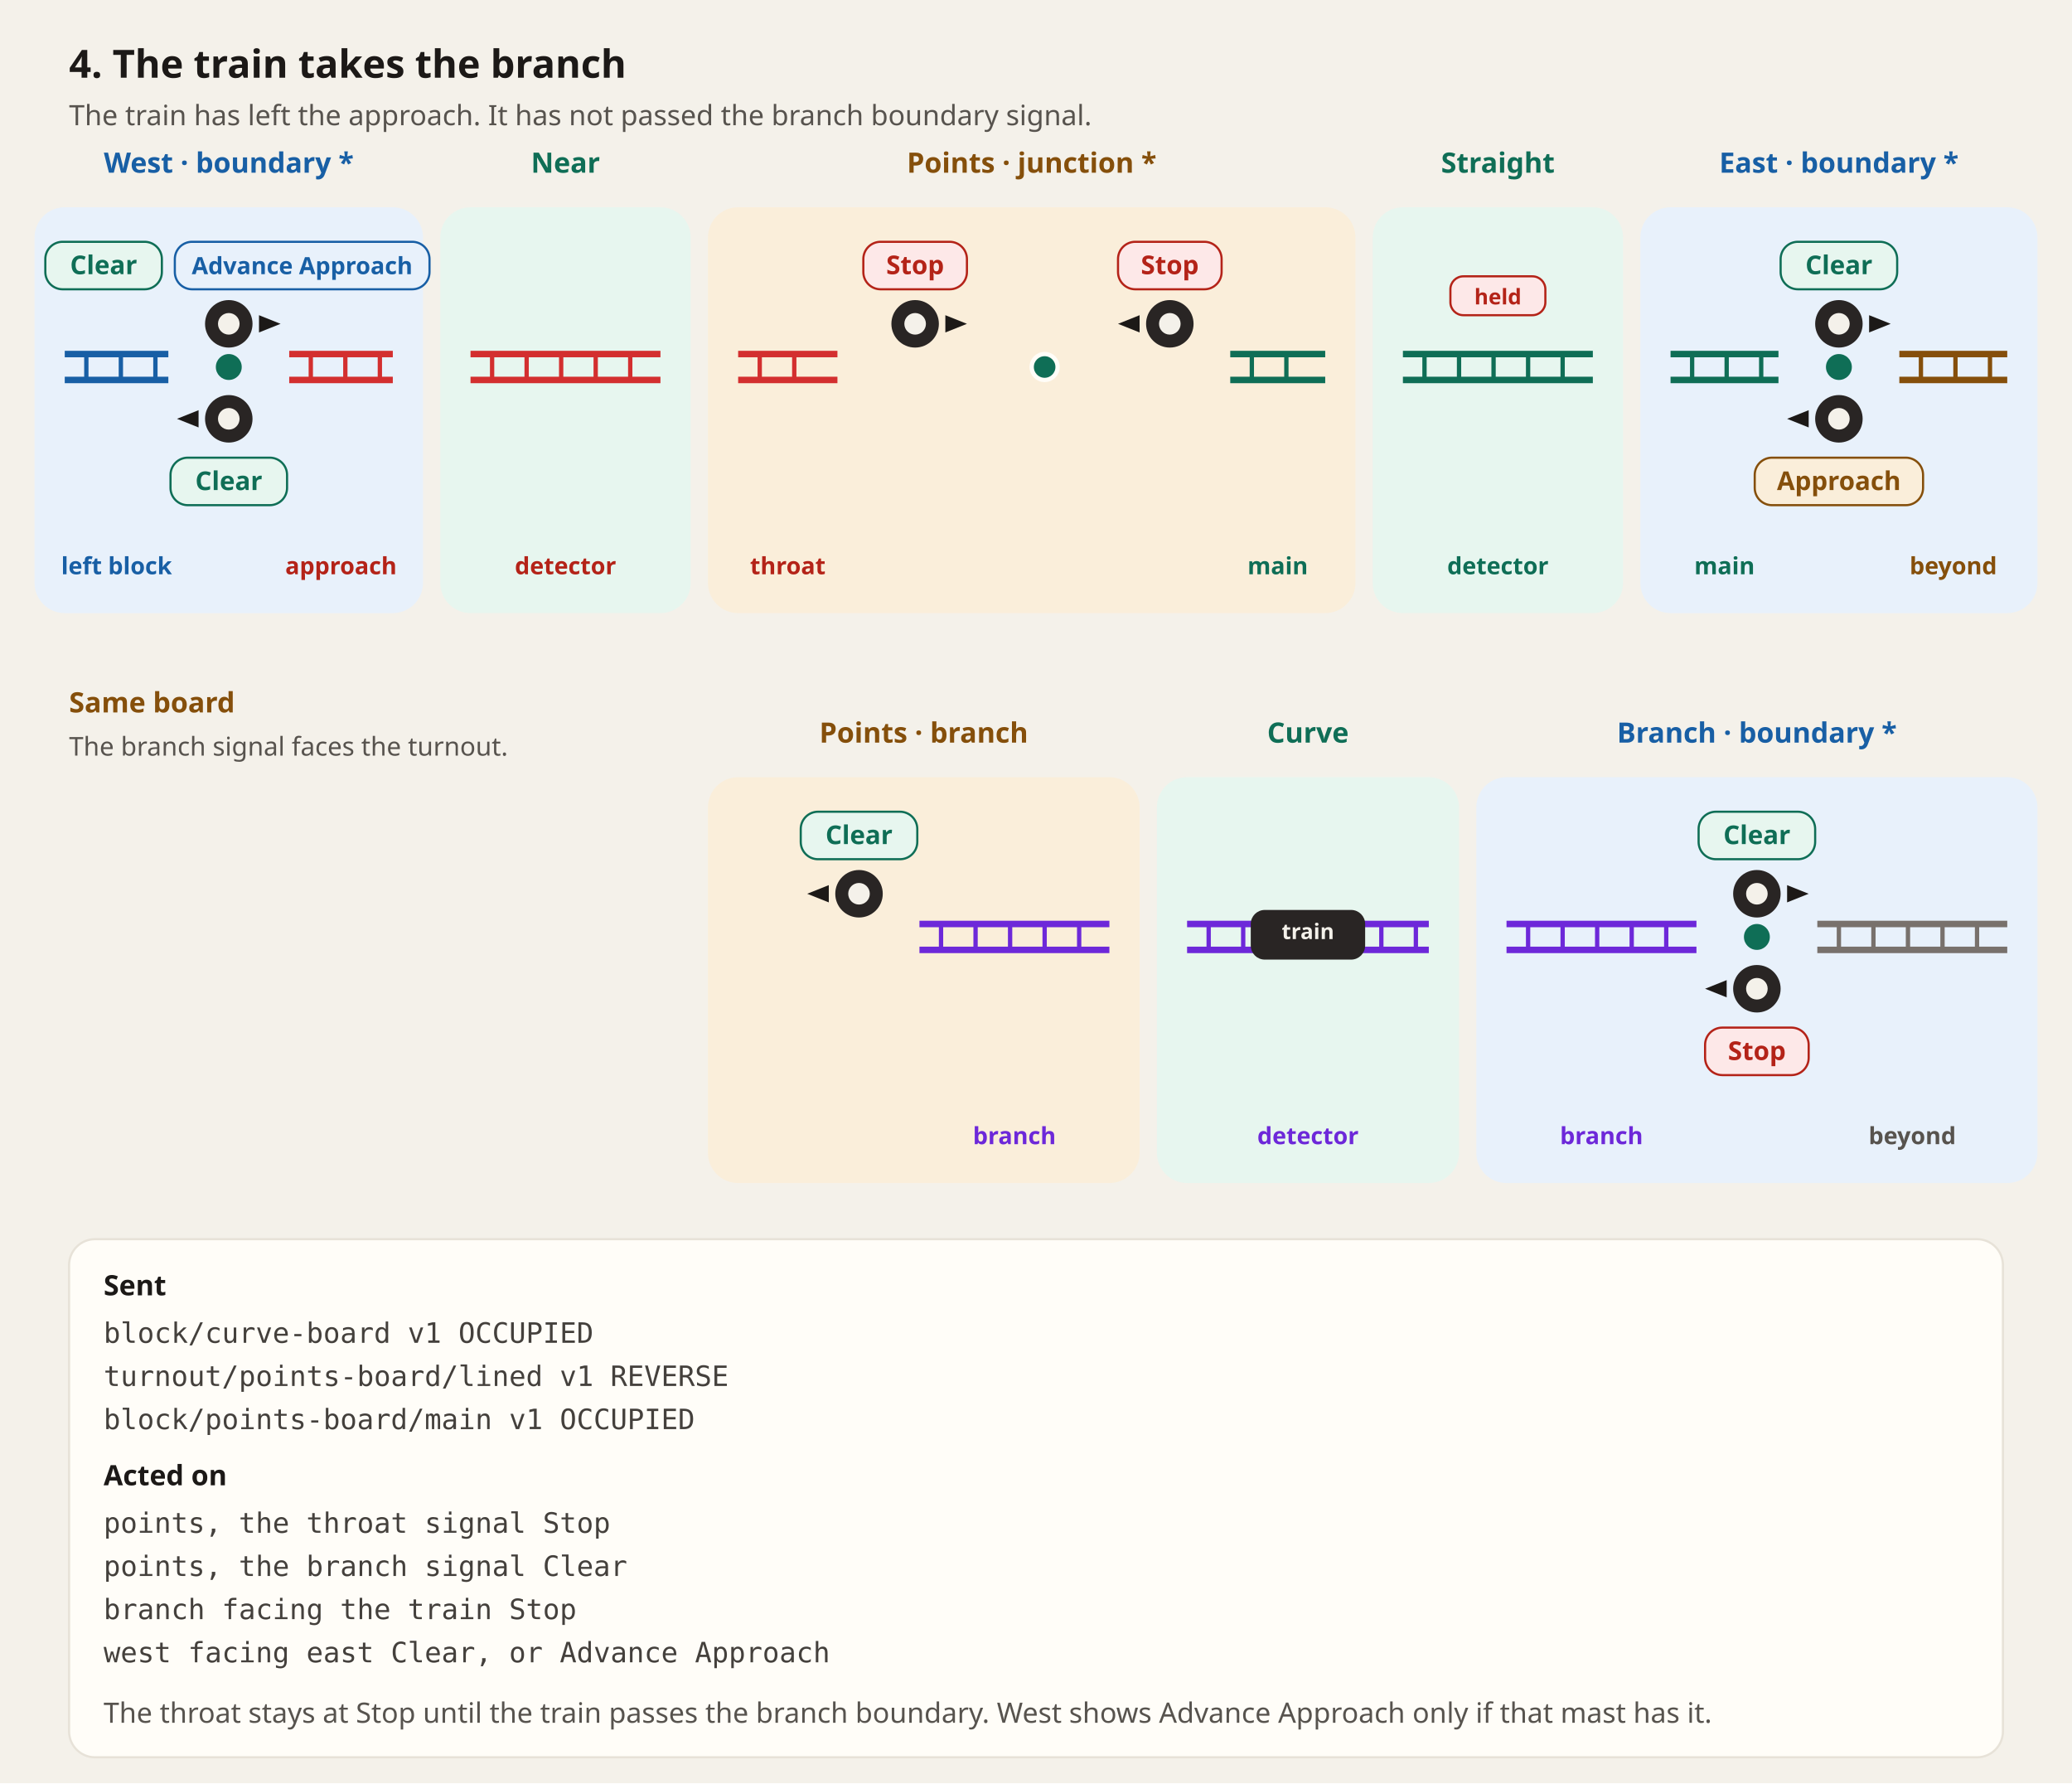
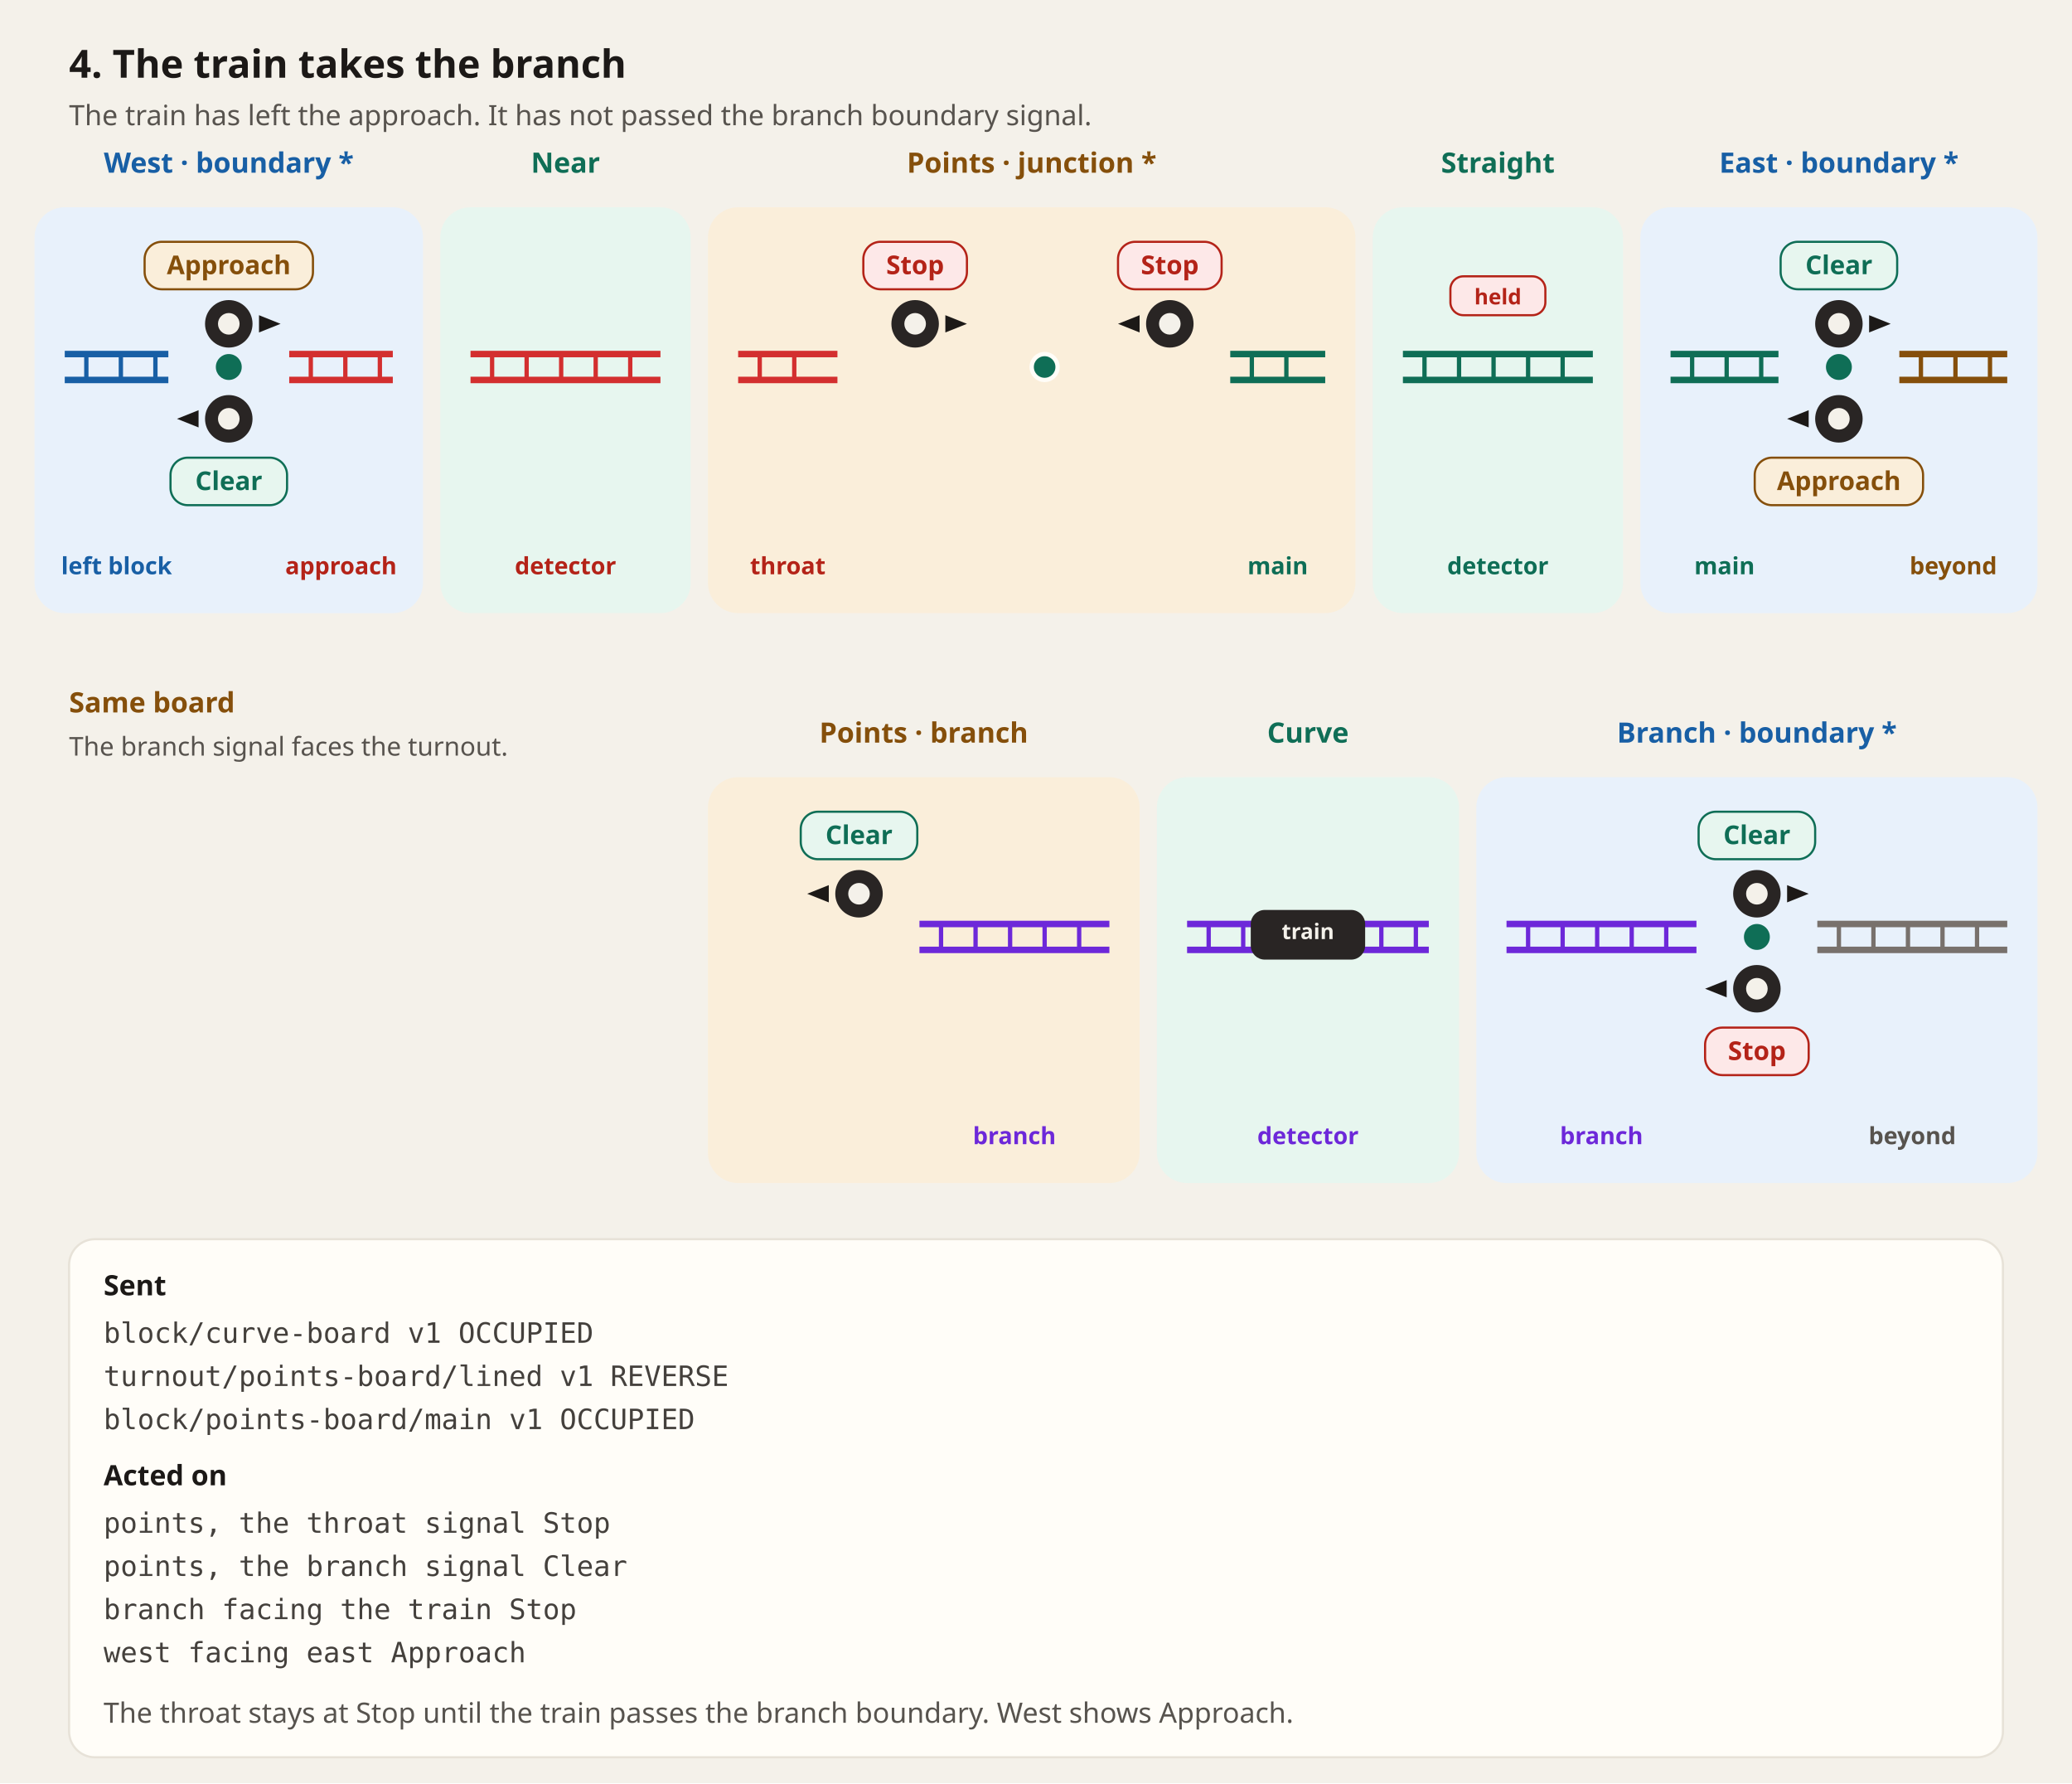
<svg xmlns="http://www.w3.org/2000/svg" width="960" height="826" viewBox="0 0 960 826" role="img" aria-labelledby="title desc">
  <rect width="960" height="826" fill="#f4f1ea" />
  <g font-family="ui-sans-serif, system-ui, sans-serif" fill="#1c1917">
    <text x="32" y="36" font-size="18" font-weight="600">4. The train takes the branch</text>
    <text x="32" y="58" fill="#57534e" font-size="13">The train has left the approach. It has not passed the branch boundary signal.</text>
    <rect x="16" y="96" width="180" height="188" rx="14" fill="#e8f1fb" />
    <text x="106.0" y="80" text-anchor="middle" fill="#185fa5" font-size="13" font-weight="600">West · boundary *</text>
    <g stroke="#185fa5" stroke-width="3" stroke-linecap="butt">
      <line x1="30.0" y1="164.0" x2="78.0" y2="164.0" />
      <line x1="30.0" y1="176.0" x2="78.0" y2="176.0" />
    </g>
    <g stroke="#185fa5" stroke-width="2">
      <line x1="40.0" y1="164.0" x2="40.0" y2="176.0" />
      <line x1="56.0" y1="164.0" x2="56.0" y2="176.0" />
      <line x1="72.0" y1="164.0" x2="72.0" y2="176.0" />
    </g>
    <g stroke="#d32f2f" stroke-width="3" stroke-linecap="butt">
      <line x1="134.0" y1="164.0" x2="182.0" y2="164.0" />
      <line x1="134.0" y1="176.0" x2="182.0" y2="176.0" />
    </g>
    <g stroke="#d32f2f" stroke-width="2">
      <line x1="144.0" y1="164.0" x2="144.0" y2="176.0" />
      <line x1="160.0" y1="164.0" x2="160.0" y2="176.0" />
      <line x1="176.0" y1="164.0" x2="176.0" y2="176.0" />
    </g>
    <g transform="translate(106.0 150.0) scale(1 1)">
      <circle cx="0" cy="0" r="11" fill="#292524" />
      <circle cx="0" cy="0" r="5" fill="#f4f1ea" />
      <polygon points="14,-4 24,0 14,4" fill="#1c1917" />
    </g>
    <g transform="translate(106.0 194.0) scale(-1 1)">
      <circle cx="0" cy="0" r="11" fill="#292524" />
      <circle cx="0" cy="0" r="5" fill="#f4f1ea" />
      <polygon points="14,-4 24,0 14,4" fill="#1c1917" />
    </g>
    <circle cx="106.0" cy="170.0" r="6" fill="#0f6e56" />
    <text x="54.0" y="266" text-anchor="middle" fill="#185fa5" font-size="11" font-weight="600">left block</text>
    <text x="158.0" y="266" text-anchor="middle" fill="#b42318" font-size="11" font-weight="600">approach</text>
-     <rect x="21.0" y="112.0" width="54" height="22" rx="8" fill="#e7f6ef" stroke="#0f6e56" />
-     <text x="48.0" y="127.0" text-anchor="middle" fill="#0f6e56" font-size="12" font-weight="600">Clear</text>
-     <rect x="81.0" y="112.0" width="118" height="22" rx="8" fill="#e8f1fb" stroke="#185fa5" />
-     <text x="140.0" y="127.0" text-anchor="middle" fill="#185fa5" font-size="11" font-weight="600">Advance Approach</text>
+     <rect x="67.0" y="112.0" width="78" height="22" rx="8" fill="#faeeda" stroke="#854f0b" />
+     <text x="106.0" y="127.0" text-anchor="middle" fill="#854f0b" font-size="12" font-weight="600">Approach</text>
    <rect x="79.0" y="212.0" width="54" height="22" rx="8" fill="#e7f6ef" stroke="#0f6e56" />
    <text x="106.0" y="227.0" text-anchor="middle" fill="#0f6e56" font-size="12" font-weight="600">Clear</text>
    <rect x="204" y="96" width="116" height="188" rx="14" fill="#e7f6ef" />
    <text x="262.0" y="80" text-anchor="middle" fill="#0f6e56" font-size="13" font-weight="600">Near</text>
    <g stroke="#d32f2f" stroke-width="3" stroke-linecap="butt">
      <line x1="218.0" y1="164.0" x2="306.0" y2="164.0" />
      <line x1="218.0" y1="176.0" x2="306.0" y2="176.0" />
    </g>
    <g stroke="#d32f2f" stroke-width="2">
      <line x1="228.0" y1="164.0" x2="228.0" y2="176.0" />
      <line x1="244.0" y1="164.0" x2="244.0" y2="176.0" />
      <line x1="260.0" y1="164.0" x2="260.0" y2="176.0" />
      <line x1="276.0" y1="164.0" x2="276.0" y2="176.0" />
      <line x1="292.0" y1="164.0" x2="292.0" y2="176.0" />
    </g>
    <text x="262.0" y="266" text-anchor="middle" fill="#b42318" font-size="11" font-weight="600">detector</text>
    <rect x="328" y="96" width="300" height="188" rx="14" fill="#faeeda" />
    <text x="478.0" y="80" text-anchor="middle" fill="#854f0b" font-size="13" font-weight="600">Points · junction *</text>
    <g stroke="#d32f2f" stroke-width="3" stroke-linecap="butt">
      <line x1="342.0" y1="164.0" x2="388.0" y2="164.0" />
      <line x1="342.0" y1="176.0" x2="388.0" y2="176.0" />
    </g>
    <g stroke="#d32f2f" stroke-width="2">
      <line x1="352.0" y1="164.0" x2="352.0" y2="176.0" />
      <line x1="368.0" y1="164.0" x2="368.0" y2="176.0" />
    </g>
    <g stroke="#0f6e56" stroke-width="3" stroke-linecap="butt">
      <line x1="570.0" y1="164.0" x2="614.0" y2="164.0" />
      <line x1="570.0" y1="176.0" x2="614.0" y2="176.0" />
    </g>
    <g stroke="#0f6e56" stroke-width="2">
      <line x1="580.0" y1="164.0" x2="580.0" y2="176.0" />
      <line x1="596.0" y1="164.0" x2="596.0" y2="176.0" />
    </g>
    <g transform="translate(424.0 150.0) scale(1 1)">
      <circle cx="0" cy="0" r="11" fill="#292524" />
      <circle cx="0" cy="0" r="5" fill="#f4f1ea" />
      <polygon points="14,-4 24,0 14,4" fill="#1c1917" />
    </g>
    <g transform="translate(542.0 150.0) scale(-1 1)">
      <circle cx="0" cy="0" r="11" fill="#292524" />
      <circle cx="0" cy="0" r="5" fill="#f4f1ea" />
      <polygon points="14,-4 24,0 14,4" fill="#1c1917" />
    </g>
    <circle cx="484.0" cy="170.0" r="6" fill="#0f6e56" stroke="#fffdf8" stroke-width="2" />
    <text x="365.0" y="266" text-anchor="middle" fill="#b42318" font-size="11" font-weight="600">throat</text>
    <text x="592.0" y="266" text-anchor="middle" fill="#0f6e56" font-size="11" font-weight="600">main</text>
    <rect x="400.0" y="112.0" width="48" height="22" rx="8" fill="#fde8e8" stroke="#b42318" />
    <text x="424.0" y="127.0" text-anchor="middle" fill="#b42318" font-size="12" font-weight="600">Stop</text>
    <rect x="518.0" y="112.0" width="48" height="22" rx="8" fill="#fde8e8" stroke="#b42318" />
    <text x="542.0" y="127.0" text-anchor="middle" fill="#b42318" font-size="12" font-weight="600">Stop</text>
    <rect x="636" y="96" width="116" height="188" rx="14" fill="#e7f6ef" />
    <text x="694.0" y="80" text-anchor="middle" fill="#0f6e56" font-size="13" font-weight="600">Straight</text>
    <g stroke="#0f6e56" stroke-width="3" stroke-linecap="butt">
      <line x1="650.0" y1="164.0" x2="738.0" y2="164.0" />
      <line x1="650.0" y1="176.0" x2="738.0" y2="176.0" />
    </g>
    <g stroke="#0f6e56" stroke-width="2">
      <line x1="660.0" y1="164.0" x2="660.0" y2="176.0" />
      <line x1="676.0" y1="164.0" x2="676.0" y2="176.0" />
      <line x1="692.0" y1="164.0" x2="692.0" y2="176.0" />
      <line x1="708.0" y1="164.0" x2="708.0" y2="176.0" />
      <line x1="724.0" y1="164.0" x2="724.0" y2="176.0" />
    </g>
    <text x="694.0" y="266" text-anchor="middle" fill="#0f6e56" font-size="11" font-weight="600">detector</text>
    <rect x="672.0" y="128.0" width="44" height="18" rx="6" fill="#fde8e8" stroke="#b42318" />
    <text x="694.0" y="141.0" text-anchor="middle" fill="#b42318" font-size="10" font-weight="600">held</text>
    <rect x="760" y="96" width="184" height="188" rx="14" fill="#e8f1fb" />
    <text x="852.0" y="80" text-anchor="middle" fill="#185fa5" font-size="13" font-weight="600">East · boundary *</text>
    <g stroke="#0f6e56" stroke-width="3" stroke-linecap="butt">
      <line x1="774.0" y1="164.0" x2="824.0" y2="164.0" />
      <line x1="774.0" y1="176.0" x2="824.0" y2="176.0" />
    </g>
    <g stroke="#0f6e56" stroke-width="2">
      <line x1="784.0" y1="164.0" x2="784.0" y2="176.0" />
      <line x1="800.0" y1="164.0" x2="800.0" y2="176.0" />
      <line x1="816.0" y1="164.0" x2="816.0" y2="176.0" />
    </g>
    <g stroke="#854f0b" stroke-width="3" stroke-linecap="butt">
      <line x1="880.0" y1="164.0" x2="930.0" y2="164.0" />
      <line x1="880.0" y1="176.0" x2="930.0" y2="176.0" />
    </g>
    <g stroke="#854f0b" stroke-width="2">
      <line x1="890.0" y1="164.0" x2="890.0" y2="176.0" />
      <line x1="906.0" y1="164.0" x2="906.0" y2="176.0" />
      <line x1="922.0" y1="164.0" x2="922.0" y2="176.0" />
    </g>
    <g transform="translate(852.0 150.0) scale(1 1)">
      <circle cx="0" cy="0" r="11" fill="#292524" />
      <circle cx="0" cy="0" r="5" fill="#f4f1ea" />
      <polygon points="14,-4 24,0 14,4" fill="#1c1917" />
    </g>
    <g transform="translate(852.0 194.0) scale(-1 1)">
      <circle cx="0" cy="0" r="11" fill="#292524" />
      <circle cx="0" cy="0" r="5" fill="#f4f1ea" />
      <polygon points="14,-4 24,0 14,4" fill="#1c1917" />
    </g>
    <circle cx="852.0" cy="170.0" r="6" fill="#0f6e56" />
    <text x="799.0" y="266" text-anchor="middle" fill="#0f6e56" font-size="11" font-weight="600">main</text>
    <text x="905.0" y="266" text-anchor="middle" fill="#854f0b" font-size="11" font-weight="600">beyond</text>
    <rect x="825.0" y="112.0" width="54" height="22" rx="8" fill="#e7f6ef" stroke="#0f6e56" />
    <text x="852.0" y="127.0" text-anchor="middle" fill="#0f6e56" font-size="12" font-weight="600">Clear</text>
    <rect x="813.0" y="212.0" width="78" height="22" rx="8" fill="#faeeda" stroke="#854f0b" />
    <text x="852.0" y="227.0" text-anchor="middle" fill="#854f0b" font-size="12" font-weight="600">Approach</text>
    <text x="32" y="330" fill="#854f0b" font-size="13" font-weight="600">Same board</text>
    <text x="32" y="350" fill="#57534e" font-size="12">The branch signal faces the turnout.</text>
    <rect x="328" y="360" width="200" height="188" rx="14" fill="#faeeda" />
    <text x="428.0" y="344" text-anchor="middle" fill="#854f0b" font-size="13" font-weight="600">Points · branch</text>
    <g stroke="#6d28d9" stroke-width="3" stroke-linecap="butt">
      <line x1="426.0" y1="428.0" x2="514.0" y2="428.0" />
      <line x1="426.0" y1="440.0" x2="514.0" y2="440.0" />
    </g>
    <g stroke="#6d28d9" stroke-width="2">
      <line x1="436.0" y1="428.0" x2="436.0" y2="440.0" />
      <line x1="452.0" y1="428.0" x2="452.0" y2="440.0" />
      <line x1="468.0" y1="428.0" x2="468.0" y2="440.0" />
      <line x1="484.0" y1="428.0" x2="484.0" y2="440.0" />
      <line x1="500.0" y1="428.0" x2="500.0" y2="440.0" />
    </g>
    <g transform="translate(398.0 414.0) scale(-1 1)">
      <circle cx="0" cy="0" r="11" fill="#292524" />
      <circle cx="0" cy="0" r="5" fill="#f4f1ea" />
      <polygon points="14,-4 24,0 14,4" fill="#1c1917" />
    </g>
    <text x="470.0" y="530" text-anchor="middle" fill="#6d28d9" font-size="11" font-weight="600">branch</text>
    <rect x="371.0" y="376.0" width="54" height="22" rx="8" fill="#e7f6ef" stroke="#0f6e56" />
    <text x="398.0" y="391.0" text-anchor="middle" fill="#0f6e56" font-size="12" font-weight="600">Clear</text>
    <rect x="536" y="360" width="140" height="188" rx="14" fill="#e7f6ef" />
    <text x="606.0" y="344" text-anchor="middle" fill="#0f6e56" font-size="13" font-weight="600">Curve</text>
    <g stroke="#6d28d9" stroke-width="3" stroke-linecap="butt">
      <line x1="550.0" y1="428.0" x2="662.0" y2="428.0" />
      <line x1="550.0" y1="440.0" x2="662.0" y2="440.0" />
    </g>
    <g stroke="#6d28d9" stroke-width="2">
      <line x1="560.0" y1="428.0" x2="560.0" y2="440.0" />
      <line x1="576.0" y1="428.0" x2="576.0" y2="440.0" />
      <line x1="592.0" y1="428.0" x2="592.0" y2="440.0" />
      <line x1="608.0" y1="428.0" x2="608.0" y2="440.0" />
      <line x1="624.0" y1="428.0" x2="624.0" y2="440.0" />
      <line x1="640.0" y1="428.0" x2="640.0" y2="440.0" />
      <line x1="656.0" y1="428.0" x2="656.0" y2="440.0" />
    </g>
    <text x="606.0" y="530" text-anchor="middle" fill="#6d28d9" font-size="11" font-weight="600">detector</text>
    <rect x="580.0" y="422.0" width="52" height="22" rx="6" fill="#292524" stroke="#292524" />
    <text x="606.0" y="435.0" text-anchor="middle" fill="#f4f1ea" font-size="10" font-weight="600">train</text>
    <rect x="684" y="360" width="260" height="188" rx="14" fill="#e8f1fb" />
    <text x="814.0" y="344" text-anchor="middle" fill="#185fa5" font-size="13" font-weight="600">Branch · boundary *</text>
    <g stroke="#6d28d9" stroke-width="3" stroke-linecap="butt">
      <line x1="698.0" y1="428.0" x2="786.0" y2="428.0" />
      <line x1="698.0" y1="440.0" x2="786.0" y2="440.0" />
    </g>
    <g stroke="#6d28d9" stroke-width="2">
      <line x1="708.0" y1="428.0" x2="708.0" y2="440.0" />
      <line x1="724.0" y1="428.0" x2="724.0" y2="440.0" />
      <line x1="740.0" y1="428.0" x2="740.0" y2="440.0" />
      <line x1="756.0" y1="428.0" x2="756.0" y2="440.0" />
      <line x1="772.0" y1="428.0" x2="772.0" y2="440.0" />
    </g>
    <g stroke="#78716c" stroke-width="3" stroke-linecap="butt">
      <line x1="842.0" y1="428.0" x2="930.0" y2="428.0" />
      <line x1="842.0" y1="440.0" x2="930.0" y2="440.0" />
    </g>
    <g stroke="#78716c" stroke-width="2">
      <line x1="852.0" y1="428.0" x2="852.0" y2="440.0" />
      <line x1="868.0" y1="428.0" x2="868.0" y2="440.0" />
      <line x1="884.0" y1="428.0" x2="884.0" y2="440.0" />
      <line x1="900.0" y1="428.0" x2="900.0" y2="440.0" />
      <line x1="916.0" y1="428.0" x2="916.0" y2="440.0" />
    </g>
    <g transform="translate(814.0 414.0) scale(1 1)">
      <circle cx="0" cy="0" r="11" fill="#292524" />
      <circle cx="0" cy="0" r="5" fill="#f4f1ea" />
      <polygon points="14,-4 24,0 14,4" fill="#1c1917" />
    </g>
    <g transform="translate(814.0 458.0) scale(-1 1)">
      <circle cx="0" cy="0" r="11" fill="#292524" />
      <circle cx="0" cy="0" r="5" fill="#f4f1ea" />
      <polygon points="14,-4 24,0 14,4" fill="#1c1917" />
    </g>
    <circle cx="814.0" cy="434.0" r="6" fill="#0f6e56" />
    <text x="742.0" y="530" text-anchor="middle" fill="#6d28d9" font-size="11" font-weight="600">branch</text>
    <text x="886.0" y="530" text-anchor="middle" fill="#57534e" font-size="11" font-weight="600">beyond</text>
    <rect x="787.0" y="376.0" width="54" height="22" rx="8" fill="#e7f6ef" stroke="#0f6e56" />
    <text x="814.0" y="391.0" text-anchor="middle" fill="#0f6e56" font-size="12" font-weight="600">Clear</text>
    <rect x="790.0" y="476.0" width="48" height="22" rx="8" fill="#fde8e8" stroke="#b42318" />
    <text x="814.0" y="491.0" text-anchor="middle" fill="#b42318" font-size="12" font-weight="600">Stop</text>
    <rect x="32" y="574" width="896" height="240" rx="12" fill="#fffdf8" stroke="#e7e2d8" />
    <text x="48" y="600" font-size="13" font-weight="600">Sent</text>
    <text x="48" y="622" fill="#44403c" font-family="ui-monospace, SFMono-Regular, Menlo, monospace" font-size="13">block/curve-board                          v1 OCCUPIED</text>
    <text x="48" y="642" fill="#44403c" font-family="ui-monospace, SFMono-Regular, Menlo, monospace" font-size="13">turnout/points-board/lined                 v1 REVERSE</text>
    <text x="48" y="662" fill="#44403c" font-family="ui-monospace, SFMono-Regular, Menlo, monospace" font-size="13">block/points-board/main                    v1 OCCUPIED</text>
    <text x="48" y="688" font-size="13" font-weight="600">Acted on</text>
    <text x="48" y="710" fill="#44403c" font-family="ui-monospace, SFMono-Regular, Menlo, monospace" font-size="13">points, the throat signal                  Stop</text>
    <text x="48" y="730" fill="#44403c" font-family="ui-monospace, SFMono-Regular, Menlo, monospace" font-size="13">points, the branch signal                  Clear</text>
    <text x="48" y="750" fill="#44403c" font-family="ui-monospace, SFMono-Regular, Menlo, monospace" font-size="13">branch facing the train                    Stop</text>
-     <text x="48" y="770" fill="#44403c" font-family="ui-monospace, SFMono-Regular, Menlo, monospace" font-size="13">west facing east                           Clear, or Advance Approach</text>
-     <text x="48" y="798" fill="#57534e" font-size="13">The throat stays at Stop until the train passes the branch boundary. West shows Advance Approach only if that mast has it.</text>
+     <text x="48" y="770" fill="#44403c" font-family="ui-monospace, SFMono-Regular, Menlo, monospace" font-size="13">west facing east                           Approach</text>
+     <text x="48" y="798" fill="#57534e" font-size="13">The throat stays at Stop until the train passes the branch boundary. West shows Approach.</text>
  </g>
</svg>
